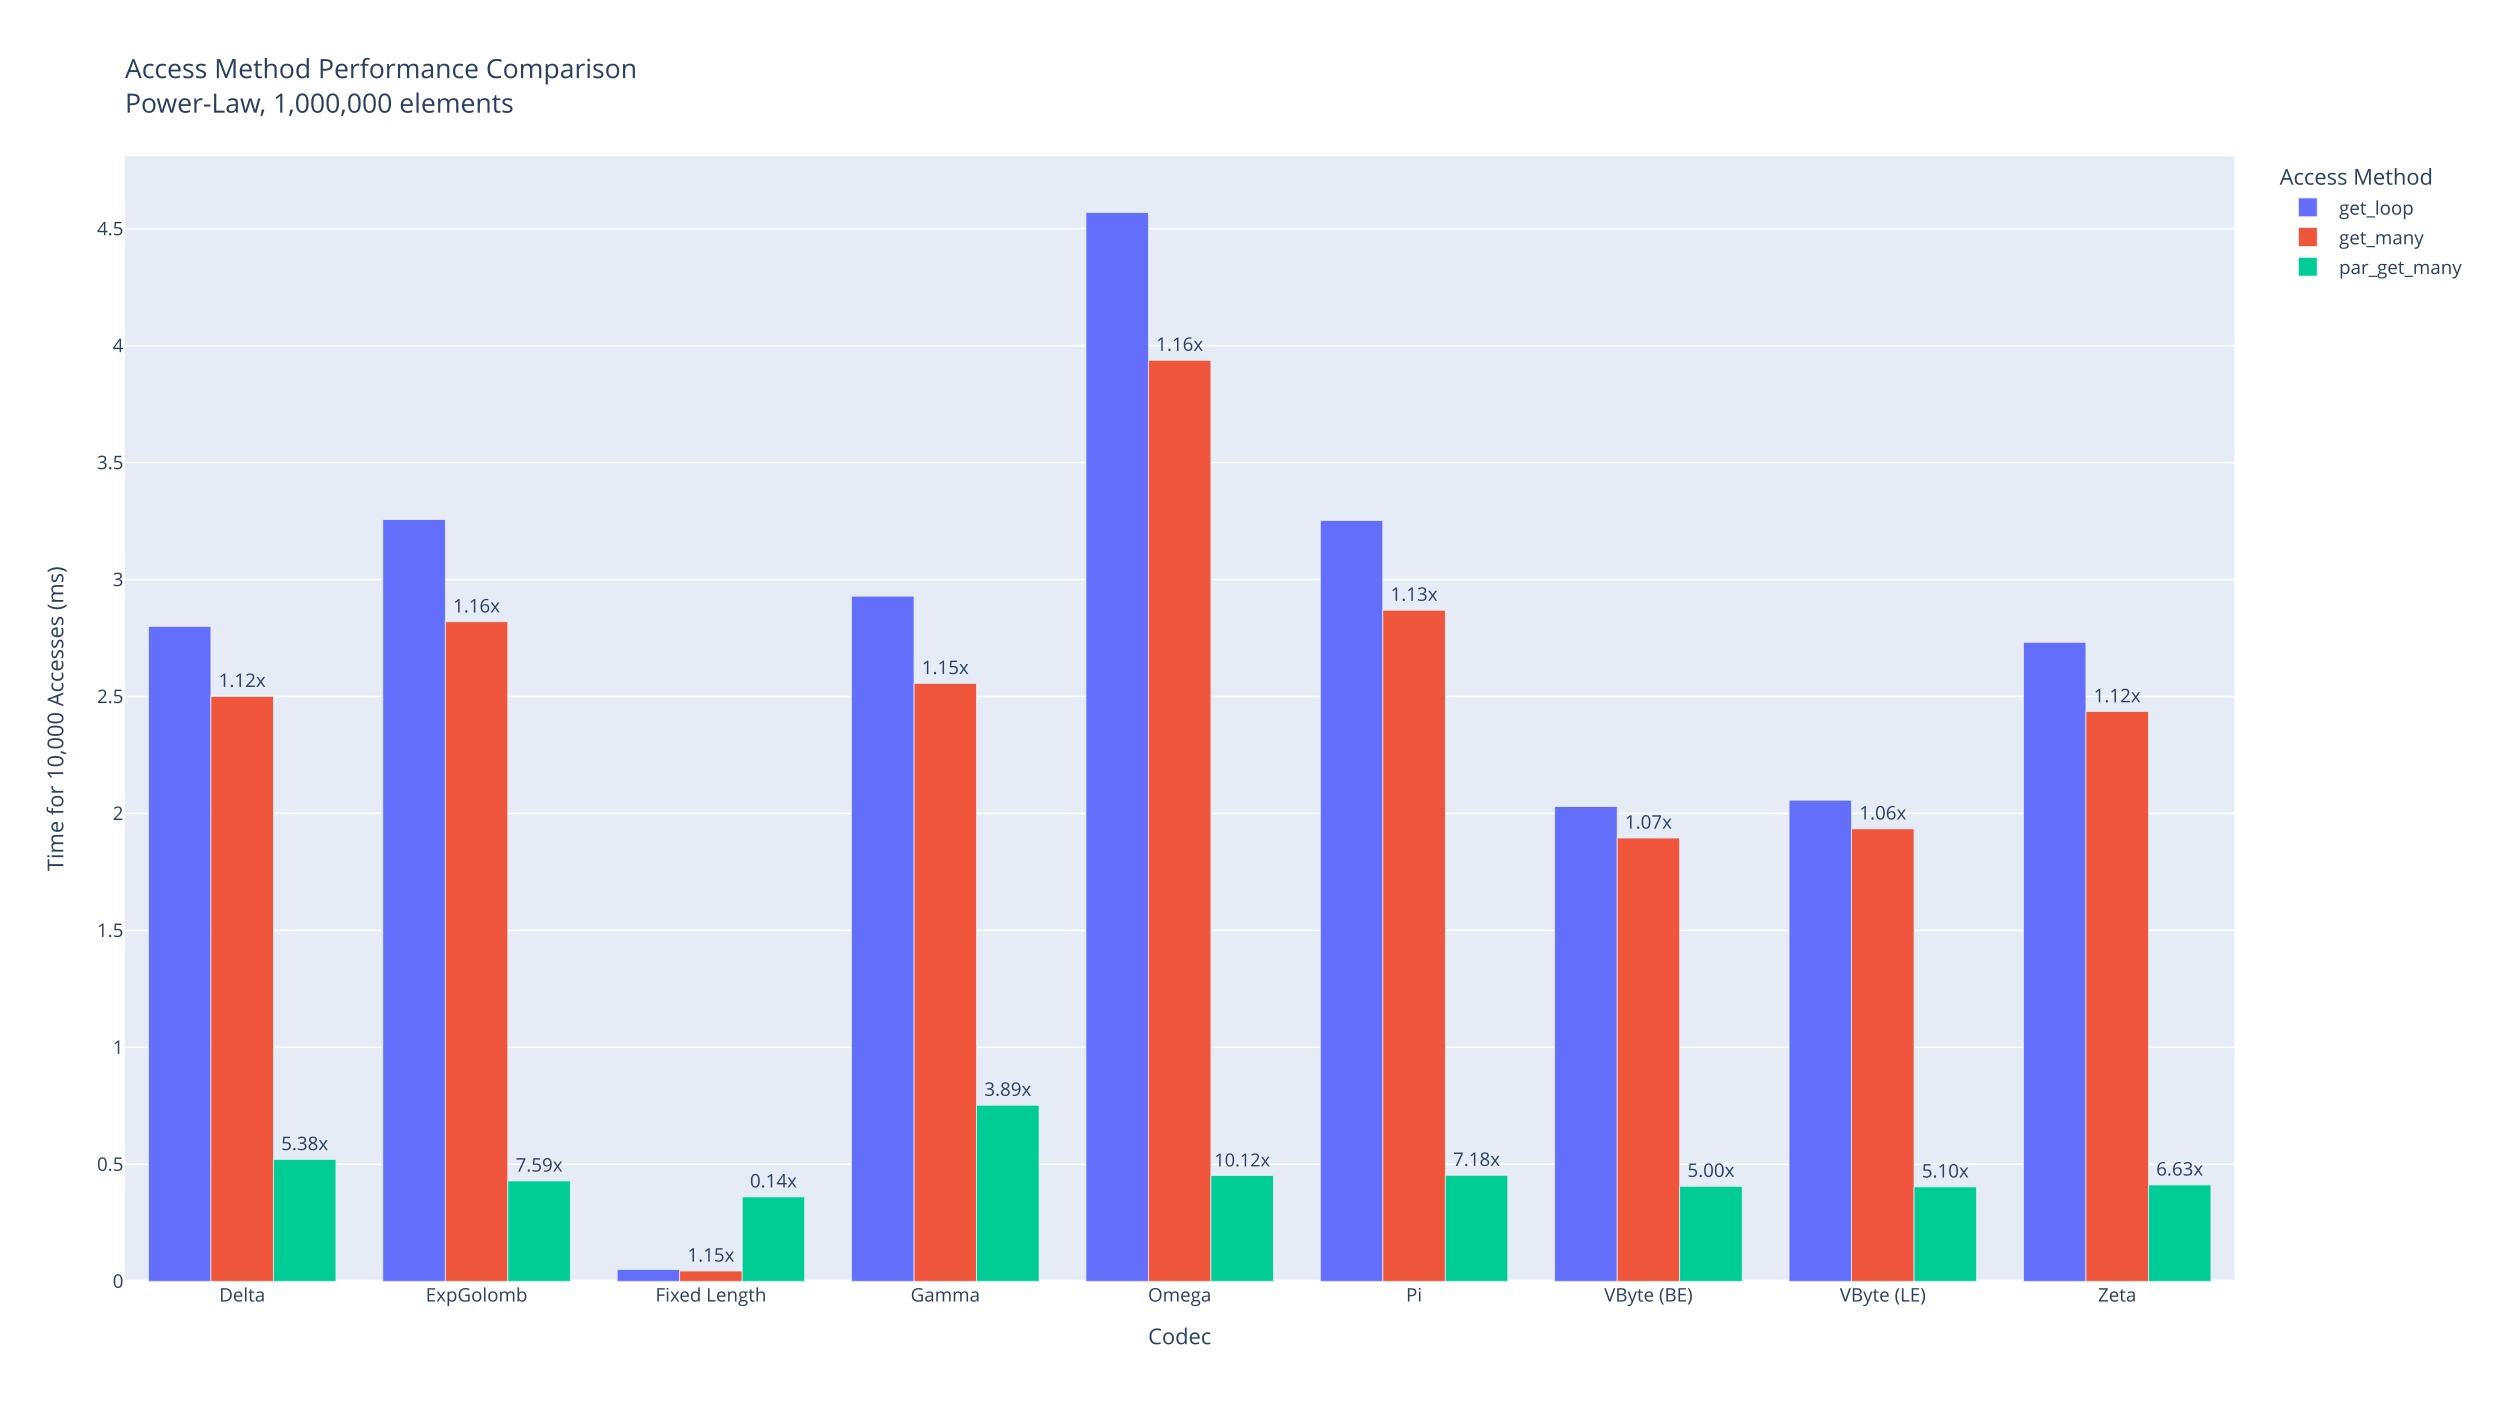
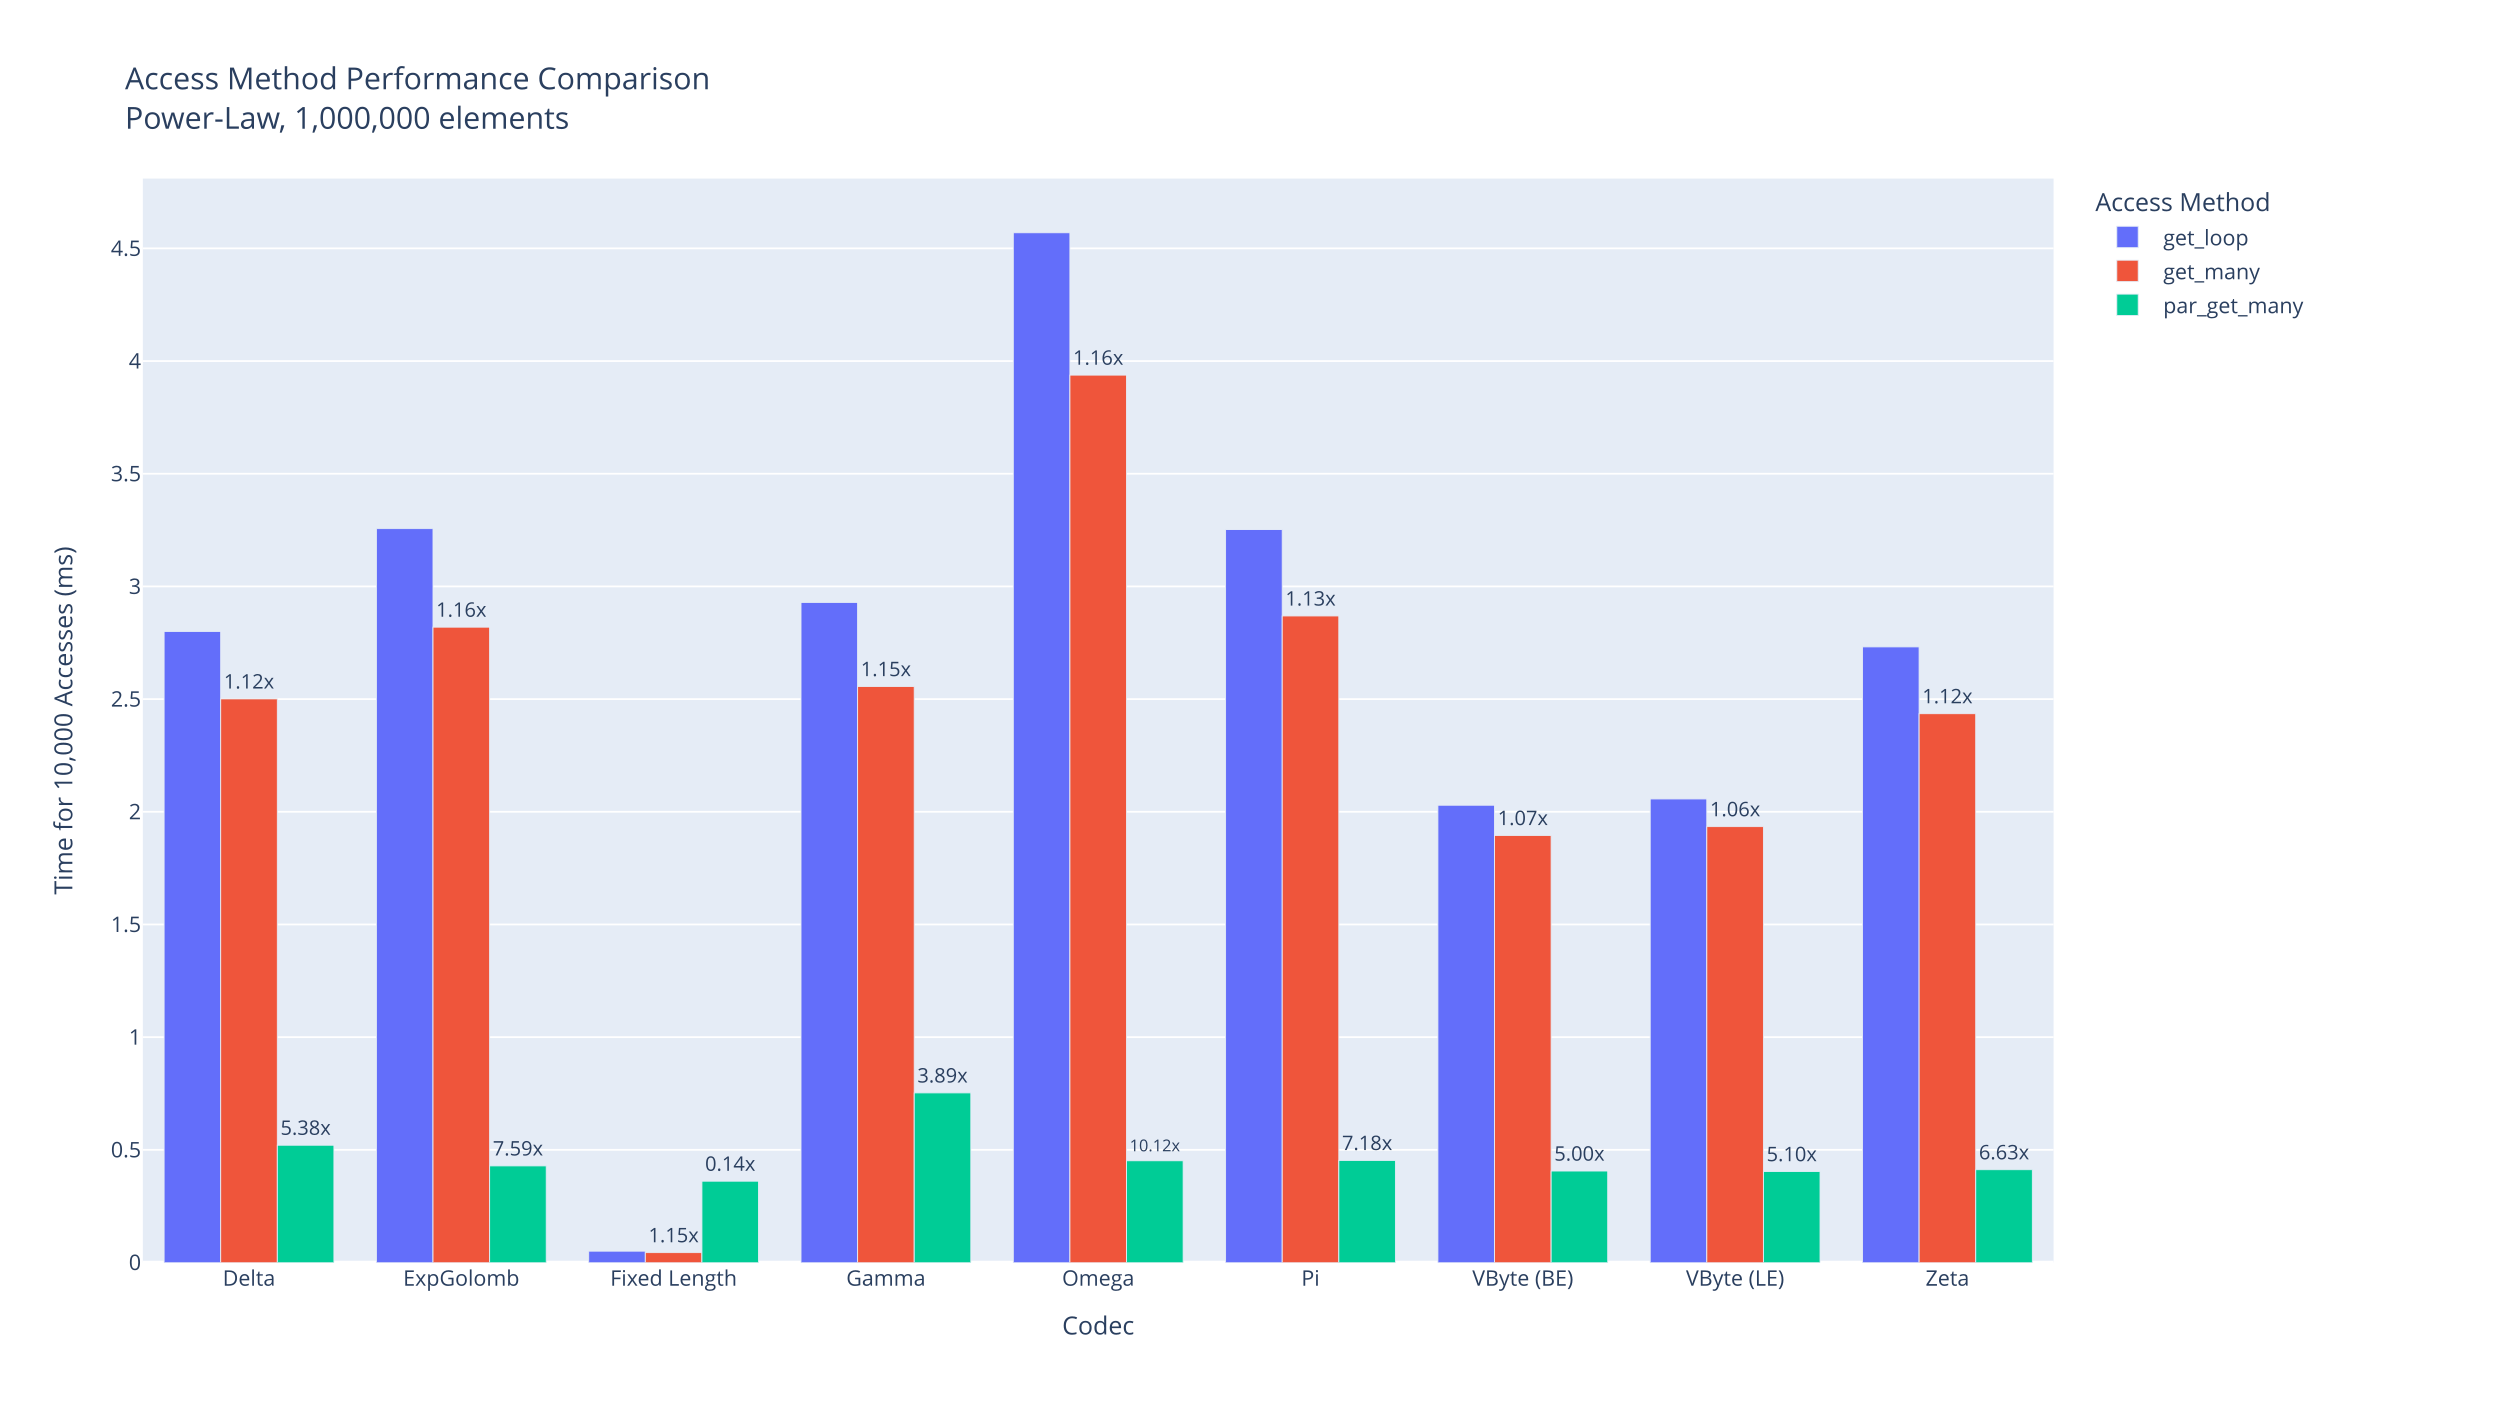
- <svg xmlns="http://www.w3.org/2000/svg" class="main-svg" width="1600" height="900" style="" viewBox="0 0 1600 900">
-   <rect x="0" y="0" width="1600" height="900" style="fill: rgb(255, 255, 255); fill-opacity: 1;" />
-   <defs id="defs-8e5868">
+ <svg xmlns="http://www.w3.org/2000/svg" class="main-svg" width="1400" height="787" style="" viewBox="0 0 1400 787">
+   <rect x="0" y="0" width="1400" height="787" style="fill: rgb(255, 255, 255); fill-opacity: 1;" />
+   <defs id="defs-be8b8e">
    <g class="clips">
-       <clipPath id="clip8e5868xyplot" class="plotclip">
-         <rect width="1350" height="720" />
+       <clipPath id="clipbe8b8exyplot" class="plotclip">
+         <rect width="1070" height="607" />
      </clipPath>
-       <clipPath class="axesclip" id="clip8e5868x">
-         <rect x="80" y="0" width="1350" height="900" />
+       <clipPath class="axesclip" id="clipbe8b8ex">
+         <rect x="80" y="0" width="1070" height="787" />
      </clipPath>
-       <clipPath class="axesclip" id="clip8e5868y">
-         <rect x="0" y="100" width="1600" height="720" />
+       <clipPath class="axesclip" id="clipbe8b8ey">
+         <rect x="0" y="100" width="1400" height="607" />
      </clipPath>
-       <clipPath class="axesclip" id="clip8e5868xy">
-         <rect x="80" y="100" width="1350" height="720" />
+       <clipPath class="axesclip" id="clipbe8b8exy">
+         <rect x="80" y="100" width="1070" height="607" />
      </clipPath>
    </g>
    <g class="gradients" />
    <g class="patterns" />
  </defs>
  <g class="bglayer">
-     <rect class="bg" x="80" y="100" width="1350" height="720" style="fill: rgb(229, 236, 246); fill-opacity: 1; stroke-width: 0;" />
+     <rect class="bg" x="80" y="100" width="1070" height="607" style="fill: rgb(229, 236, 246); fill-opacity: 1; stroke-width: 0;" />
  </g>
  <g class="layer-below">
    <g class="imagelayer" />
    <g class="shapelayer" />
  </g>
  <g class="cartesianlayer">
    <g class="subplot xy">
      <g class="layer-subplot">
        <g class="shapelayer" />
        <g class="imagelayer" />
      </g>
      <g class="minor-gridlayer">
        <g class="x" />
        <g class="y" />
      </g>
      <g class="gridlayer">
        <g class="x" />
        <g class="y">
-           <path class="ygrid crisp" transform="translate(0,745.15)" d="M80,0h1350" style="stroke: rgb(255, 255, 255); stroke-opacity: 1; stroke-width: 1px;" />
-           <path class="ygrid crisp" transform="translate(0,670.3)" d="M80,0h1350" style="stroke: rgb(255, 255, 255); stroke-opacity: 1; stroke-width: 1px;" />
-           <path class="ygrid crisp" transform="translate(0,595.45)" d="M80,0h1350" style="stroke: rgb(255, 255, 255); stroke-opacity: 1; stroke-width: 1px;" />
-           <path class="ygrid crisp" transform="translate(0,520.61)" d="M80,0h1350" style="stroke: rgb(255, 255, 255); stroke-opacity: 1; stroke-width: 1px;" />
-           <path class="ygrid crisp" transform="translate(0,445.76)" d="M80,0h1350" style="stroke: rgb(255, 255, 255); stroke-opacity: 1; stroke-width: 1px;" />
-           <path class="ygrid crisp" transform="translate(0,370.91)" d="M80,0h1350" style="stroke: rgb(255, 255, 255); stroke-opacity: 1; stroke-width: 1px;" />
-           <path class="ygrid crisp" transform="translate(0,296.06)" d="M80,0h1350" style="stroke: rgb(255, 255, 255); stroke-opacity: 1; stroke-width: 1px;" />
-           <path class="ygrid crisp" transform="translate(0,221.21)" d="M80,0h1350" style="stroke: rgb(255, 255, 255); stroke-opacity: 1; stroke-width: 1px;" />
-           <path class="ygrid crisp" transform="translate(0,146.36)" d="M80,0h1350" style="stroke: rgb(255, 255, 255); stroke-opacity: 1; stroke-width: 1px;" />
+           <path class="ygrid crisp" transform="translate(0,643.9)" d="M80,0h1070" style="stroke: rgb(255, 255, 255); stroke-opacity: 1; stroke-width: 1px;" />
+           <path class="ygrid crisp" transform="translate(0,580.8)" d="M80,0h1070" style="stroke: rgb(255, 255, 255); stroke-opacity: 1; stroke-width: 1px;" />
+           <path class="ygrid crisp" transform="translate(0,517.7)" d="M80,0h1070" style="stroke: rgb(255, 255, 255); stroke-opacity: 1; stroke-width: 1px;" />
+           <path class="ygrid crisp" transform="translate(0,454.59)" d="M80,0h1070" style="stroke: rgb(255, 255, 255); stroke-opacity: 1; stroke-width: 1px;" />
+           <path class="ygrid crisp" transform="translate(0,391.49)" d="M80,0h1070" style="stroke: rgb(255, 255, 255); stroke-opacity: 1; stroke-width: 1px;" />
+           <path class="ygrid crisp" transform="translate(0,328.39)" d="M80,0h1070" style="stroke: rgb(255, 255, 255); stroke-opacity: 1; stroke-width: 1px;" />
+           <path class="ygrid crisp" transform="translate(0,265.29)" d="M80,0h1070" style="stroke: rgb(255, 255, 255); stroke-opacity: 1; stroke-width: 1px;" />
+           <path class="ygrid crisp" transform="translate(0,202.19)" d="M80,0h1070" style="stroke: rgb(255, 255, 255); stroke-opacity: 1; stroke-width: 1px;" />
+           <path class="ygrid crisp" transform="translate(0,139.09)" d="M80,0h1070" style="stroke: rgb(255, 255, 255); stroke-opacity: 1; stroke-width: 1px;" />
        </g>
      </g>
      <g class="zerolinelayer">
-         <path class="yzl zl crisp" transform="translate(0,820)" d="M80,0h1350" style="stroke: rgb(255, 255, 255); stroke-opacity: 1; stroke-width: 2px;" />
+         <path class="yzl zl crisp" transform="translate(0,707)" d="M80,0h1070" style="stroke: rgb(255, 255, 255); stroke-opacity: 1; stroke-width: 2px;" />
      </g>
      <g class="layer-between">
        <g class="shapelayer" />
        <g class="imagelayer" />
      </g>
      <path class="xlines-below" />
      <path class="ylines-below" />
      <g class="overlines-below" />
      <g class="xaxislayer-below" />
      <g class="yaxislayer-below" />
      <g class="overaxes-below" />
      <g class="overplot">
-         <g class="xy" transform="translate(80,100)" clip-path="url(#clip8e5868xyplot)">
+         <g class="xy" transform="translate(80,100)" clip-path="url(#clipbe8b8exyplot)">
          <g class="barlayer mlayer">
            <g class="trace bars" style="opacity: 1;">
              <g class="points">
                <g class="point">
-                   <path d="M15,720V300.85H55V720Z" style="vector-effect: none; opacity: 1; stroke-width: 0.5px; fill: rgb(99, 110, 250); fill-opacity: 1; stroke: rgb(229, 236, 246); stroke-opacity: 1;" />
-                 </g>
-                 <g class="point">
-                   <path d="M165,720V232.53H205V720Z" style="vector-effect: none; opacity: 1; stroke-width: 0.5px; fill: rgb(99, 110, 250); fill-opacity: 1; stroke: rgb(229, 236, 246); stroke-opacity: 1;" />
-                 </g>
-                 <g class="point">
-                   <path d="M315,720V712.46H355V720Z" style="vector-effect: none; opacity: 1; stroke-width: 0.5px; fill: rgb(99, 110, 250); fill-opacity: 1; stroke: rgb(229, 236, 246); stroke-opacity: 1;" />
-                 </g>
-                 <g class="point">
-                   <path d="M465,720V281.53H505V720Z" style="vector-effect: none; opacity: 1; stroke-width: 0.5px; fill: rgb(99, 110, 250); fill-opacity: 1; stroke: rgb(229, 236, 246); stroke-opacity: 1;" />
-                 </g>
-                 <g class="point">
-                   <path d="M615,720V36H655V720Z" style="vector-effect: none; opacity: 1; stroke-width: 0.5px; fill: rgb(99, 110, 250); fill-opacity: 1; stroke: rgb(229, 236, 246); stroke-opacity: 1;" />
-                 </g>
-                 <g class="point">
-                   <path d="M765,720V233.12H805V720Z" style="vector-effect: none; opacity: 1; stroke-width: 0.5px; fill: rgb(99, 110, 250); fill-opacity: 1; stroke: rgb(229, 236, 246); stroke-opacity: 1;" />
-                 </g>
-                 <g class="point">
-                   <path d="M915,720V416.24H955V720Z" style="vector-effect: none; opacity: 1; stroke-width: 0.5px; fill: rgb(99, 110, 250); fill-opacity: 1; stroke: rgb(229, 236, 246); stroke-opacity: 1;" />
-                 </g>
-                 <g class="point">
-                   <path d="M1065,720V412.09H1105V720Z" style="vector-effect: none; opacity: 1; stroke-width: 0.5px; fill: rgb(99, 110, 250); fill-opacity: 1; stroke: rgb(229, 236, 246); stroke-opacity: 1;" />
-                 </g>
-                 <g class="point">
-                   <path d="M1215,720V311.06H1255V720Z" style="vector-effect: none; opacity: 1; stroke-width: 0.5px; fill: rgb(99, 110, 250); fill-opacity: 1; stroke: rgb(229, 236, 246); stroke-opacity: 1;" />
+                   <path d="M11.89,607V253.63H43.59V607Z" style="vector-effect: none; opacity: 1; stroke-width: 0.5px; fill: rgb(99, 110, 250); fill-opacity: 1; stroke: rgb(229, 236, 246); stroke-opacity: 1;" />
+                 </g>
+                 <g class="point">
+                   <path d="M130.78,607V196.03H162.48V607Z" style="vector-effect: none; opacity: 1; stroke-width: 0.5px; fill: rgb(99, 110, 250); fill-opacity: 1; stroke: rgb(229, 236, 246); stroke-opacity: 1;" />
+                 </g>
+                 <g class="point">
+                   <path d="M249.67,607V600.64H281.37V607Z" style="vector-effect: none; opacity: 1; stroke-width: 0.5px; fill: rgb(99, 110, 250); fill-opacity: 1; stroke: rgb(229, 236, 246); stroke-opacity: 1;" />
+                 </g>
+                 <g class="point">
+                   <path d="M368.56,607V237.34H400.26V607Z" style="vector-effect: none; opacity: 1; stroke-width: 0.5px; fill: rgb(99, 110, 250); fill-opacity: 1; stroke: rgb(229, 236, 246); stroke-opacity: 1;" />
+                 </g>
+                 <g class="point">
+                   <path d="M487.44,607V30.35H519.15V607Z" style="vector-effect: none; opacity: 1; stroke-width: 0.5px; fill: rgb(99, 110, 250); fill-opacity: 1; stroke: rgb(229, 236, 246); stroke-opacity: 1;" />
+                 </g>
+                 <g class="point">
+                   <path d="M606.33,607V196.54H638.04V607Z" style="vector-effect: none; opacity: 1; stroke-width: 0.5px; fill: rgb(99, 110, 250); fill-opacity: 1; stroke: rgb(229, 236, 246); stroke-opacity: 1;" />
+                 </g>
+                 <g class="point">
+                   <path d="M725.22,607V350.92H756.93V607Z" style="vector-effect: none; opacity: 1; stroke-width: 0.5px; fill: rgb(99, 110, 250); fill-opacity: 1; stroke: rgb(229, 236, 246); stroke-opacity: 1;" />
+                 </g>
+                 <g class="point">
+                   <path d="M844.11,607V347.41H875.81V607Z" style="vector-effect: none; opacity: 1; stroke-width: 0.5px; fill: rgb(99, 110, 250); fill-opacity: 1; stroke: rgb(229, 236, 246); stroke-opacity: 1;" />
+                 </g>
+                 <g class="point">
+                   <path d="M963,607V262.24H994.7V607Z" style="vector-effect: none; opacity: 1; stroke-width: 0.5px; fill: rgb(99, 110, 250); fill-opacity: 1; stroke: rgb(229, 236, 246); stroke-opacity: 1;" />
                </g>
              </g>
            </g>
            <g class="trace bars" style="opacity: 1;">
              <g class="points">
                <g class="point">
-                   <path d="M55,720V345.64H95V720Z" style="vector-effect: none; opacity: 1; stroke-width: 0.5px; fill: rgb(239, 85, 59); fill-opacity: 1; stroke: rgb(229, 236, 246); stroke-opacity: 1;" />
-                   <text class="bartext bartext-outside" text-anchor="middle" data-notex="1" x="0" y="0" style="font-family: 'Open Sans', verdana, arial, sans-serif; font-size: 12px; fill: rgb(42, 63, 95); fill-opacity: 1; white-space: pre;" transform="translate(75,339.64)">1.12x</text>
-                 </g>
-                 <g class="point">
-                   <path d="M205,720V297.97H245V720Z" style="vector-effect: none; opacity: 1; stroke-width: 0.5px; fill: rgb(239, 85, 59); fill-opacity: 1; stroke: rgb(229, 236, 246); stroke-opacity: 1;" />
-                   <text class="bartext bartext-outside" text-anchor="middle" data-notex="1" x="0" y="0" style="font-family: 'Open Sans', verdana, arial, sans-serif; font-size: 12px; fill: rgb(42, 63, 95); fill-opacity: 1; white-space: pre;" transform="translate(225,291.97)">1.16x</text>
-                 </g>
-                 <g class="point">
-                   <path d="M355,720V713.43H395V720Z" style="vector-effect: none; opacity: 1; stroke-width: 0.5px; fill: rgb(239, 85, 59); fill-opacity: 1; stroke: rgb(229, 236, 246); stroke-opacity: 1;" />
-                   <text class="bartext bartext-outside" text-anchor="middle" data-notex="1" x="0" y="0" style="font-family: 'Open Sans', verdana, arial, sans-serif; font-size: 12px; fill: rgb(42, 63, 95); fill-opacity: 1; white-space: pre;" transform="translate(375,707.43)">1.15x</text>
-                 </g>
-                 <g class="point">
-                   <path d="M505,720V337.4H545V720Z" style="vector-effect: none; opacity: 1; stroke-width: 0.5px; fill: rgb(239, 85, 59); fill-opacity: 1; stroke: rgb(229, 236, 246); stroke-opacity: 1;" />
-                   <text class="bartext bartext-outside" text-anchor="middle" data-notex="1" x="0" y="0" style="font-family: 'Open Sans', verdana, arial, sans-serif; font-size: 12px; fill: rgb(42, 63, 95); fill-opacity: 1; white-space: pre;" transform="translate(525,331.4)">1.15x</text>
-                 </g>
-                 <g class="point">
-                   <path d="M655,720V130.55H695V720Z" style="vector-effect: none; opacity: 1; stroke-width: 0.5px; fill: rgb(239, 85, 59); fill-opacity: 1; stroke: rgb(229, 236, 246); stroke-opacity: 1;" />
-                   <text class="bartext bartext-outside" text-anchor="middle" data-notex="1" x="0" y="0" style="font-family: 'Open Sans', verdana, arial, sans-serif; font-size: 12px; fill: rgb(42, 63, 95); fill-opacity: 1; white-space: pre;" transform="translate(675,124.55)">1.16x</text>
-                 </g>
-                 <g class="point">
-                   <path d="M805,720V290.53H845V720Z" style="vector-effect: none; opacity: 1; stroke-width: 0.5px; fill: rgb(239, 85, 59); fill-opacity: 1; stroke: rgb(229, 236, 246); stroke-opacity: 1;" />
-                   <text class="bartext bartext-outside" text-anchor="middle" data-notex="1" x="0" y="0" style="font-family: 'Open Sans', verdana, arial, sans-serif; font-size: 12px; fill: rgb(42, 63, 95); fill-opacity: 1; white-space: pre;" transform="translate(825,284.53)">1.13x</text>
-                 </g>
-                 <g class="point">
-                   <path d="M955,720V436.33H995V720Z" style="vector-effect: none; opacity: 1; stroke-width: 0.5px; fill: rgb(239, 85, 59); fill-opacity: 1; stroke: rgb(229, 236, 246); stroke-opacity: 1;" />
-                   <text class="bartext bartext-outside" text-anchor="middle" data-notex="1" x="0" y="0" style="font-family: 'Open Sans', verdana, arial, sans-serif; font-size: 12px; fill: rgb(42, 63, 95); fill-opacity: 1; white-space: pre;" transform="translate(975,430.33)">1.07x</text>
-                 </g>
-                 <g class="point">
-                   <path d="M1105,720V430.47H1145V720Z" style="vector-effect: none; opacity: 1; stroke-width: 0.5px; fill: rgb(239, 85, 59); fill-opacity: 1; stroke: rgb(229, 236, 246); stroke-opacity: 1;" />
-                   <text class="bartext bartext-outside" text-anchor="middle" data-notex="1" x="0" y="0" style="font-family: 'Open Sans', verdana, arial, sans-serif; font-size: 12px; fill: rgb(42, 63, 95); fill-opacity: 1; white-space: pre;" transform="translate(1125,424.47)">1.06x</text>
-                 </g>
-                 <g class="point">
-                   <path d="M1255,720V355.44H1295V720Z" style="vector-effect: none; opacity: 1; stroke-width: 0.5px; fill: rgb(239, 85, 59); fill-opacity: 1; stroke: rgb(229, 236, 246); stroke-opacity: 1;" />
-                   <text class="bartext bartext-outside" text-anchor="middle" data-notex="1" x="0" y="0" style="font-family: 'Open Sans', verdana, arial, sans-serif; font-size: 12px; fill: rgb(42, 63, 95); fill-opacity: 1; white-space: pre;" transform="translate(1275,349.44)">1.12x</text>
+                   <path d="M43.59,607V291.39H75.3V607Z" style="vector-effect: none; opacity: 1; stroke-width: 0.5px; fill: rgb(239, 85, 59); fill-opacity: 1; stroke: rgb(229, 236, 246); stroke-opacity: 1;" />
+                   <text class="bartext bartext-outside" text-anchor="middle" data-notex="1" x="0" y="0" style="font-family: 'Open Sans', verdana, arial, sans-serif; font-size: 12px; fill: rgb(42, 63, 95); fill-opacity: 1; white-space: pre;" transform="translate(59.445,285.5791)scale(0.9369529)">1.12x</text>
+                 </g>
+                 <g class="point">
+                   <path d="M162.48,607V251.2H194.19V607Z" style="vector-effect: none; opacity: 1; stroke-width: 0.5px; fill: rgb(239, 85, 59); fill-opacity: 1; stroke: rgb(229, 236, 246); stroke-opacity: 1;" />
+                   <text class="bartext bartext-outside" text-anchor="middle" data-notex="1" x="0" y="0" style="font-family: 'Open Sans', verdana, arial, sans-serif; font-size: 12px; fill: rgb(42, 63, 95); fill-opacity: 1; white-space: pre;" transform="translate(178.335,245.3891)scale(0.9369529)">1.16x</text>
+                 </g>
+                 <g class="point">
+                   <path d="M281.37,607V601.47H313.07V607Z" style="vector-effect: none; opacity: 1; stroke-width: 0.5px; fill: rgb(239, 85, 59); fill-opacity: 1; stroke: rgb(229, 236, 246); stroke-opacity: 1;" />
+                   <text class="bartext bartext-outside" text-anchor="middle" data-notex="1" x="0" y="0" style="font-family: 'Open Sans', verdana, arial, sans-serif; font-size: 12px; fill: rgb(42, 63, 95); fill-opacity: 1; white-space: pre;" transform="translate(297.22,595.66)scale(0.9366574)">1.15x</text>
+                 </g>
+                 <g class="point">
+                   <path d="M400.26,607V284.45H431.96V607Z" style="vector-effect: none; opacity: 1; stroke-width: 0.5px; fill: rgb(239, 85, 59); fill-opacity: 1; stroke: rgb(229, 236, 246); stroke-opacity: 1;" />
+                   <text class="bartext bartext-outside" text-anchor="middle" data-notex="1" x="0" y="0" style="font-family: 'Open Sans', verdana, arial, sans-serif; font-size: 12px; fill: rgb(42, 63, 95); fill-opacity: 1; white-space: pre;" transform="translate(416.11,278.64)scale(0.9366574)">1.15x</text>
+                 </g>
+                 <g class="point">
+                   <path d="M519.15,607V110.06H550.85V607Z" style="vector-effect: none; opacity: 1; stroke-width: 0.5px; fill: rgb(239, 85, 59); fill-opacity: 1; stroke: rgb(229, 236, 246); stroke-opacity: 1;" />
+                   <text class="bartext bartext-outside" text-anchor="middle" data-notex="1" x="0" y="0" style="font-family: 'Open Sans', verdana, arial, sans-serif; font-size: 12px; fill: rgb(42, 63, 95); fill-opacity: 1; white-space: pre;" transform="translate(535,104.25)scale(0.9366574)">1.16x</text>
+                 </g>
+                 <g class="point">
+                   <path d="M638.04,607V244.93H669.74V607Z" style="vector-effect: none; opacity: 1; stroke-width: 0.5px; fill: rgb(239, 85, 59); fill-opacity: 1; stroke: rgb(229, 236, 246); stroke-opacity: 1;" />
+                   <text class="bartext bartext-outside" text-anchor="middle" data-notex="1" x="0" y="0" style="font-family: 'Open Sans', verdana, arial, sans-serif; font-size: 12px; fill: rgb(42, 63, 95); fill-opacity: 1; white-space: pre;" transform="translate(653.89,239.12)scale(0.9366574)">1.13x</text>
+                 </g>
+                 <g class="point">
+                   <path d="M756.93,607V367.85H788.63V607Z" style="vector-effect: none; opacity: 1; stroke-width: 0.5px; fill: rgb(239, 85, 59); fill-opacity: 1; stroke: rgb(229, 236, 246); stroke-opacity: 1;" />
+                   <text class="bartext bartext-outside" text-anchor="middle" data-notex="1" x="0" y="0" style="font-family: 'Open Sans', verdana, arial, sans-serif; font-size: 12px; fill: rgb(42, 63, 95); fill-opacity: 1; white-space: pre;" transform="translate(772.78,362.04)scale(0.9366574)">1.07x</text>
+                 </g>
+                 <g class="point">
+                   <path d="M875.81,607V362.91H907.52V607Z" style="vector-effect: none; opacity: 1; stroke-width: 0.5px; fill: rgb(239, 85, 59); fill-opacity: 1; stroke: rgb(229, 236, 246); stroke-opacity: 1;" />
+                   <text class="bartext bartext-outside" text-anchor="middle" data-notex="1" x="0" y="0" style="font-family: 'Open Sans', verdana, arial, sans-serif; font-size: 12px; fill: rgb(42, 63, 95); fill-opacity: 1; white-space: pre;" transform="translate(891.665,357.0991)scale(0.9369529)">1.06x</text>
+                 </g>
+                 <g class="point">
+                   <path d="M994.7,607V299.65H1026.41V607Z" style="vector-effect: none; opacity: 1; stroke-width: 0.5px; fill: rgb(239, 85, 59); fill-opacity: 1; stroke: rgb(229, 236, 246); stroke-opacity: 1;" />
+                   <text class="bartext bartext-outside" text-anchor="middle" data-notex="1" x="0" y="0" style="font-family: 'Open Sans', verdana, arial, sans-serif; font-size: 12px; fill: rgb(42, 63, 95); fill-opacity: 1; white-space: pre;" transform="translate(1010.555,293.8391)scale(0.9369529)">1.12x</text>
                </g>
              </g>
            </g>
            <g class="trace bars" style="opacity: 1;">
              <g class="points">
                <g class="point">
-                   <path d="M95,720V642.08H135V720Z" style="vector-effect: none; opacity: 1; stroke-width: 0.5px; fill: rgb(0, 204, 150); fill-opacity: 1; stroke: rgb(229, 236, 246); stroke-opacity: 1;" />
-                   <text class="bartext bartext-outside" text-anchor="middle" data-notex="1" x="0" y="0" style="font-family: 'Open Sans', verdana, arial, sans-serif; font-size: 12px; fill: rgb(42, 63, 95); fill-opacity: 1; white-space: pre;" transform="translate(115,636.08)">5.38x</text>
-                 </g>
-                 <g class="point">
-                   <path d="M245,720V655.81H285V720Z" style="vector-effect: none; opacity: 1; stroke-width: 0.5px; fill: rgb(0, 204, 150); fill-opacity: 1; stroke: rgb(229, 236, 246); stroke-opacity: 1;" />
-                   <text class="bartext bartext-outside" text-anchor="middle" data-notex="1" x="0" y="0" style="font-family: 'Open Sans', verdana, arial, sans-serif; font-size: 12px; fill: rgb(42, 63, 95); fill-opacity: 1; white-space: pre;" transform="translate(265,649.81)">7.59x</text>
-                 </g>
-                 <g class="point">
-                   <path d="M395,720V665.98H435V720Z" style="vector-effect: none; opacity: 1; stroke-width: 0.5px; fill: rgb(0, 204, 150); fill-opacity: 1; stroke: rgb(229, 236, 246); stroke-opacity: 1;" />
-                   <text class="bartext bartext-outside" text-anchor="middle" data-notex="1" x="0" y="0" style="font-family: 'Open Sans', verdana, arial, sans-serif; font-size: 12px; fill: rgb(42, 63, 95); fill-opacity: 1; white-space: pre;" transform="translate(415,659.98)">0.14x</text>
-                 </g>
-                 <g class="point">
-                   <path d="M545,720V607.34H585V720Z" style="vector-effect: none; opacity: 1; stroke-width: 0.5px; fill: rgb(0, 204, 150); fill-opacity: 1; stroke: rgb(229, 236, 246); stroke-opacity: 1;" />
-                   <text class="bartext bartext-outside" text-anchor="middle" data-notex="1" x="0" y="0" style="font-family: 'Open Sans', verdana, arial, sans-serif; font-size: 12px; fill: rgb(42, 63, 95); fill-opacity: 1; white-space: pre;" transform="translate(565,601.34)">3.89x</text>
-                 </g>
-                 <g class="point">
-                   <path d="M695,720V652.4H735V720Z" style="vector-effect: none; opacity: 1; stroke-width: 0.5px; fill: rgb(0, 204, 150); fill-opacity: 1; stroke: rgb(229, 236, 246); stroke-opacity: 1;" />
-                   <text class="bartext bartext-outside" text-anchor="middle" data-notex="1" x="0" y="0" style="font-family: 'Open Sans', verdana, arial, sans-serif; font-size: 12px; fill: rgb(42, 63, 95); fill-opacity: 1; white-space: pre;" transform="translate(715,646.5063)scale(0.9645818)">10.12x</text>
-                 </g>
-                 <g class="point">
-                   <path d="M845,720V652.19H885V720Z" style="vector-effect: none; opacity: 1; stroke-width: 0.5px; fill: rgb(0, 204, 150); fill-opacity: 1; stroke: rgb(229, 236, 246); stroke-opacity: 1;" />
-                   <text class="bartext bartext-outside" text-anchor="middle" data-notex="1" x="0" y="0" style="font-family: 'Open Sans', verdana, arial, sans-serif; font-size: 12px; fill: rgb(42, 63, 95); fill-opacity: 1; white-space: pre;" transform="translate(865,646.19)">7.18x</text>
-                 </g>
-                 <g class="point">
-                   <path d="M995,720V659.23H1035V720Z" style="vector-effect: none; opacity: 1; stroke-width: 0.5px; fill: rgb(0, 204, 150); fill-opacity: 1; stroke: rgb(229, 236, 246); stroke-opacity: 1;" />
-                   <text class="bartext bartext-outside" text-anchor="middle" data-notex="1" x="0" y="0" style="font-family: 'Open Sans', verdana, arial, sans-serif; font-size: 12px; fill: rgb(42, 63, 95); fill-opacity: 1; white-space: pre;" transform="translate(1015,653.23)">5.00x</text>
-                 </g>
-                 <g class="point">
-                   <path d="M1145,720V659.6H1185V720Z" style="vector-effect: none; opacity: 1; stroke-width: 0.5px; fill: rgb(0, 204, 150); fill-opacity: 1; stroke: rgb(229, 236, 246); stroke-opacity: 1;" />
-                   <text class="bartext bartext-outside" text-anchor="middle" data-notex="1" x="0" y="0" style="font-family: 'Open Sans', verdana, arial, sans-serif; font-size: 12px; fill: rgb(42, 63, 95); fill-opacity: 1; white-space: pre;" transform="translate(1165,653.6)">5.10x</text>
-                 </g>
-                 <g class="point">
-                   <path d="M1295,720V658.35H1335V720Z" style="vector-effect: none; opacity: 1; stroke-width: 0.5px; fill: rgb(0, 204, 150); fill-opacity: 1; stroke: rgb(229, 236, 246); stroke-opacity: 1;" />
-                   <text class="bartext bartext-outside" text-anchor="middle" data-notex="1" x="0" y="0" style="font-family: 'Open Sans', verdana, arial, sans-serif; font-size: 12px; fill: rgb(42, 63, 95); fill-opacity: 1; white-space: pre;" transform="translate(1315,652.35)">6.63x</text>
+                   <path d="M75.3,607V541.31H107V607Z" style="vector-effect: none; opacity: 1; stroke-width: 0.5px; fill: rgb(0, 204, 150); fill-opacity: 1; stroke: rgb(229, 236, 246); stroke-opacity: 1;" />
+                   <text class="bartext bartext-outside" text-anchor="middle" data-notex="1" x="0" y="0" style="font-family: 'Open Sans', verdana, arial, sans-serif; font-size: 12px; fill: rgb(42, 63, 95); fill-opacity: 1; white-space: pre;" transform="translate(91.15,535.5)scale(0.9366574)">5.38x</text>
+                 </g>
+                 <g class="point">
+                   <path d="M194.19,607V552.88H225.89V607Z" style="vector-effect: none; opacity: 1; stroke-width: 0.5px; fill: rgb(0, 204, 150); fill-opacity: 1; stroke: rgb(229, 236, 246); stroke-opacity: 1;" />
+                   <text class="bartext bartext-outside" text-anchor="middle" data-notex="1" x="0" y="0" style="font-family: 'Open Sans', verdana, arial, sans-serif; font-size: 12px; fill: rgb(42, 63, 95); fill-opacity: 1; white-space: pre;" transform="translate(210.04,547.07)scale(0.9366574)">7.59x</text>
+                 </g>
+                 <g class="point">
+                   <path d="M313.07,607V561.46H344.78V607Z" style="vector-effect: none; opacity: 1; stroke-width: 0.5px; fill: rgb(0, 204, 150); fill-opacity: 1; stroke: rgb(229, 236, 246); stroke-opacity: 1;" />
+                   <text class="bartext bartext-outside" text-anchor="middle" data-notex="1" x="0" y="0" style="font-family: 'Open Sans', verdana, arial, sans-serif; font-size: 12px; fill: rgb(42, 63, 95); fill-opacity: 1; white-space: pre;" transform="translate(328.925,555.6491)scale(0.9369529)">0.14x</text>
+                 </g>
+                 <g class="point">
+                   <path d="M431.96,607V512.02H463.67V607Z" style="vector-effect: none; opacity: 1; stroke-width: 0.5px; fill: rgb(0, 204, 150); fill-opacity: 1; stroke: rgb(229, 236, 246); stroke-opacity: 1;" />
+                   <text class="bartext bartext-outside" text-anchor="middle" data-notex="1" x="0" y="0" style="font-family: 'Open Sans', verdana, arial, sans-serif; font-size: 12px; fill: rgb(42, 63, 95); fill-opacity: 1; white-space: pre;" transform="translate(447.815,506.2091)scale(0.9369529)">3.89x</text>
+                 </g>
+                 <g class="point">
+                   <path d="M550.85,607V550.01H582.56V607Z" style="vector-effect: none; opacity: 1; stroke-width: 0.5px; fill: rgb(0, 204, 150); fill-opacity: 1; stroke: rgb(229, 236, 246); stroke-opacity: 1;" />
+                   <text class="bartext bartext-outside" text-anchor="middle" data-notex="1" x="0" y="0" style="font-family: 'Open Sans', verdana, arial, sans-serif; font-size: 12px; fill: rgb(42, 63, 95); fill-opacity: 1; white-space: pre;" transform="translate(566.705,544.716)scale(0.7646722)">10.12x</text>
+                 </g>
+                 <g class="point">
+                   <path d="M669.74,607V549.83H701.44V607Z" style="vector-effect: none; opacity: 1; stroke-width: 0.5px; fill: rgb(0, 204, 150); fill-opacity: 1; stroke: rgb(229, 236, 246); stroke-opacity: 1;" />
+                   <text class="bartext bartext-outside" text-anchor="middle" data-notex="1" x="0" y="0" style="font-family: 'Open Sans', verdana, arial, sans-serif; font-size: 12px; fill: rgb(42, 63, 95); fill-opacity: 1; white-space: pre;" transform="translate(685.59,544.02)scale(0.9366574)">7.18x</text>
+                 </g>
+                 <g class="point">
+                   <path d="M788.63,607V555.77H820.33V607Z" style="vector-effect: none; opacity: 1; stroke-width: 0.5px; fill: rgb(0, 204, 150); fill-opacity: 1; stroke: rgb(229, 236, 246); stroke-opacity: 1;" />
+                   <text class="bartext bartext-outside" text-anchor="middle" data-notex="1" x="0" y="0" style="font-family: 'Open Sans', verdana, arial, sans-serif; font-size: 12px; fill: rgb(42, 63, 95); fill-opacity: 1; white-space: pre;" transform="translate(804.48,549.96)scale(0.9366574)">5.00x</text>
+                 </g>
+                 <g class="point">
+                   <path d="M907.52,607V556.08H939.22V607Z" style="vector-effect: none; opacity: 1; stroke-width: 0.5px; fill: rgb(0, 204, 150); fill-opacity: 1; stroke: rgb(229, 236, 246); stroke-opacity: 1;" />
+                   <text class="bartext bartext-outside" text-anchor="middle" data-notex="1" x="0" y="0" style="font-family: 'Open Sans', verdana, arial, sans-serif; font-size: 12px; fill: rgb(42, 63, 95); fill-opacity: 1; white-space: pre;" transform="translate(923.37,550.27)scale(0.9366574)">5.10x</text>
+                 </g>
+                 <g class="point">
+                   <path d="M1026.41,607V555.03H1058.11V607Z" style="vector-effect: none; opacity: 1; stroke-width: 0.5px; fill: rgb(0, 204, 150); fill-opacity: 1; stroke: rgb(229, 236, 246); stroke-opacity: 1;" />
+                   <text class="bartext bartext-outside" text-anchor="middle" data-notex="1" x="0" y="0" style="font-family: 'Open Sans', verdana, arial, sans-serif; font-size: 12px; fill: rgb(42, 63, 95); fill-opacity: 1; white-space: pre;" transform="translate(1042.26,549.22)scale(0.9366574)">6.63x</text>
                </g>
              </g>
            </g>
          </g>
        </g>
      </g>
      <path class="xlines-above crisp" d="M0,0" style="fill: none;" />
      <path class="ylines-above crisp" d="M0,0" style="fill: none;" />
      <g class="overlines-above" />
      <g class="xaxislayer-above">
        <g class="xtick">
-           <text text-anchor="middle" x="0" y="833" transform="translate(155,0)" style="font-family: 'Open Sans', verdana, arial, sans-serif; font-size: 12px; fill: rgb(42, 63, 95); fill-opacity: 1; white-space: pre; opacity: 1;">Delta</text>
-         </g>
-         <g class="xtick">
-           <text text-anchor="middle" x="0" y="833" transform="translate(305,0)" style="font-family: 'Open Sans', verdana, arial, sans-serif; font-size: 12px; fill: rgb(42, 63, 95); fill-opacity: 1; white-space: pre; opacity: 1;">ExpGolomb</text>
-         </g>
-         <g class="xtick">
-           <text text-anchor="middle" x="0" y="833" transform="translate(455,0)" style="font-family: 'Open Sans', verdana, arial, sans-serif; font-size: 12px; fill: rgb(42, 63, 95); fill-opacity: 1; white-space: pre; opacity: 1;">Fixed Length</text>
-         </g>
-         <g class="xtick">
-           <text text-anchor="middle" x="0" y="833" transform="translate(605,0)" style="font-family: 'Open Sans', verdana, arial, sans-serif; font-size: 12px; fill: rgb(42, 63, 95); fill-opacity: 1; white-space: pre; opacity: 1;">Gamma</text>
-         </g>
-         <g class="xtick">
-           <text text-anchor="middle" x="0" y="833" transform="translate(755,0)" style="font-family: 'Open Sans', verdana, arial, sans-serif; font-size: 12px; fill: rgb(42, 63, 95); fill-opacity: 1; white-space: pre; opacity: 1;">Omega</text>
-         </g>
-         <g class="xtick">
-           <text text-anchor="middle" x="0" y="833" transform="translate(905,0)" style="font-family: 'Open Sans', verdana, arial, sans-serif; font-size: 12px; fill: rgb(42, 63, 95); fill-opacity: 1; white-space: pre; opacity: 1;">Pi</text>
-         </g>
-         <g class="xtick">
-           <text text-anchor="middle" x="0" y="833" transform="translate(1055,0)" style="font-family: 'Open Sans', verdana, arial, sans-serif; font-size: 12px; fill: rgb(42, 63, 95); fill-opacity: 1; white-space: pre; opacity: 1;">VByte (BE)</text>
-         </g>
-         <g class="xtick">
-           <text text-anchor="middle" x="0" y="833" transform="translate(1205,0)" style="font-family: 'Open Sans', verdana, arial, sans-serif; font-size: 12px; fill: rgb(42, 63, 95); fill-opacity: 1; white-space: pre; opacity: 1;">VByte (LE)</text>
-         </g>
-         <g class="xtick">
-           <text text-anchor="middle" x="0" y="833" transform="translate(1355,0)" style="font-family: 'Open Sans', verdana, arial, sans-serif; font-size: 12px; fill: rgb(42, 63, 95); fill-opacity: 1; white-space: pre; opacity: 1;">Zeta</text>
+           <text text-anchor="middle" x="0" y="720" transform="translate(139.44,0)" style="font-family: 'Open Sans', verdana, arial, sans-serif; font-size: 12px; fill: rgb(42, 63, 95); fill-opacity: 1; white-space: pre; opacity: 1;">Delta</text>
+         </g>
+         <g class="xtick">
+           <text text-anchor="middle" x="0" y="720" transform="translate(258.33,0)" style="font-family: 'Open Sans', verdana, arial, sans-serif; font-size: 12px; fill: rgb(42, 63, 95); fill-opacity: 1; white-space: pre; opacity: 1;">ExpGolomb</text>
+         </g>
+         <g class="xtick">
+           <text text-anchor="middle" x="0" y="720" transform="translate(377.22,0)" style="font-family: 'Open Sans', verdana, arial, sans-serif; font-size: 12px; fill: rgb(42, 63, 95); fill-opacity: 1; white-space: pre; opacity: 1;">Fixed Length</text>
+         </g>
+         <g class="xtick">
+           <text text-anchor="middle" x="0" y="720" transform="translate(496.11,0)" style="font-family: 'Open Sans', verdana, arial, sans-serif; font-size: 12px; fill: rgb(42, 63, 95); fill-opacity: 1; white-space: pre; opacity: 1;">Gamma</text>
+         </g>
+         <g class="xtick">
+           <text text-anchor="middle" x="0" y="720" transform="translate(615,0)" style="font-family: 'Open Sans', verdana, arial, sans-serif; font-size: 12px; fill: rgb(42, 63, 95); fill-opacity: 1; white-space: pre; opacity: 1;">Omega</text>
+         </g>
+         <g class="xtick">
+           <text text-anchor="middle" x="0" y="720" transform="translate(733.89,0)" style="font-family: 'Open Sans', verdana, arial, sans-serif; font-size: 12px; fill: rgb(42, 63, 95); fill-opacity: 1; white-space: pre; opacity: 1;">Pi</text>
+         </g>
+         <g class="xtick">
+           <text text-anchor="middle" x="0" y="720" transform="translate(852.78,0)" style="font-family: 'Open Sans', verdana, arial, sans-serif; font-size: 12px; fill: rgb(42, 63, 95); fill-opacity: 1; white-space: pre; opacity: 1;">VByte (BE)</text>
+         </g>
+         <g class="xtick">
+           <text text-anchor="middle" x="0" y="720" transform="translate(971.67,0)" style="font-family: 'Open Sans', verdana, arial, sans-serif; font-size: 12px; fill: rgb(42, 63, 95); fill-opacity: 1; white-space: pre; opacity: 1;">VByte (LE)</text>
+         </g>
+         <g class="xtick">
+           <text text-anchor="middle" x="0" y="720" transform="translate(1090.56,0)" style="font-family: 'Open Sans', verdana, arial, sans-serif; font-size: 12px; fill: rgb(42, 63, 95); fill-opacity: 1; white-space: pre; opacity: 1;">Zeta</text>
        </g>
      </g>
      <g class="yaxislayer-above">
        <g class="ytick">
-           <text text-anchor="end" x="79" y="4.2" transform="translate(0,820)" style="font-family: 'Open Sans', verdana, arial, sans-serif; font-size: 12px; fill: rgb(42, 63, 95); fill-opacity: 1; white-space: pre; opacity: 1;">0</text>
-         </g>
-         <g class="ytick">
-           <text text-anchor="end" x="79" y="4.2" style="font-family: 'Open Sans', verdana, arial, sans-serif; font-size: 12px; fill: rgb(42, 63, 95); fill-opacity: 1; white-space: pre; opacity: 1;" transform="translate(0,745.15)">0.5</text>
-         </g>
-         <g class="ytick">
-           <text text-anchor="end" x="79" y="4.2" style="font-family: 'Open Sans', verdana, arial, sans-serif; font-size: 12px; fill: rgb(42, 63, 95); fill-opacity: 1; white-space: pre; opacity: 1;" transform="translate(0,670.3)">1</text>
-         </g>
-         <g class="ytick">
-           <text text-anchor="end" x="79" y="4.2" style="font-family: 'Open Sans', verdana, arial, sans-serif; font-size: 12px; fill: rgb(42, 63, 95); fill-opacity: 1; white-space: pre; opacity: 1;" transform="translate(0,595.45)">1.5</text>
-         </g>
-         <g class="ytick">
-           <text text-anchor="end" x="79" y="4.2" style="font-family: 'Open Sans', verdana, arial, sans-serif; font-size: 12px; fill: rgb(42, 63, 95); fill-opacity: 1; white-space: pre; opacity: 1;" transform="translate(0,520.61)">2</text>
-         </g>
-         <g class="ytick">
-           <text text-anchor="end" x="79" y="4.2" style="font-family: 'Open Sans', verdana, arial, sans-serif; font-size: 12px; fill: rgb(42, 63, 95); fill-opacity: 1; white-space: pre; opacity: 1;" transform="translate(0,445.76)">2.5</text>
-         </g>
-         <g class="ytick">
-           <text text-anchor="end" x="79" y="4.2" style="font-family: 'Open Sans', verdana, arial, sans-serif; font-size: 12px; fill: rgb(42, 63, 95); fill-opacity: 1; white-space: pre; opacity: 1;" transform="translate(0,370.91)">3</text>
-         </g>
-         <g class="ytick">
-           <text text-anchor="end" x="79" y="4.2" style="font-family: 'Open Sans', verdana, arial, sans-serif; font-size: 12px; fill: rgb(42, 63, 95); fill-opacity: 1; white-space: pre; opacity: 1;" transform="translate(0,296.06)">3.5</text>
-         </g>
-         <g class="ytick">
-           <text text-anchor="end" x="79" y="4.2" style="font-family: 'Open Sans', verdana, arial, sans-serif; font-size: 12px; fill: rgb(42, 63, 95); fill-opacity: 1; white-space: pre; opacity: 1;" transform="translate(0,221.21)">4</text>
-         </g>
-         <g class="ytick">
-           <text text-anchor="end" x="79" y="4.2" style="font-family: 'Open Sans', verdana, arial, sans-serif; font-size: 12px; fill: rgb(42, 63, 95); fill-opacity: 1; white-space: pre; opacity: 1;" transform="translate(0,146.36)">4.5</text>
+           <text text-anchor="end" x="79" y="4.2" transform="translate(0,707)" style="font-family: 'Open Sans', verdana, arial, sans-serif; font-size: 12px; fill: rgb(42, 63, 95); fill-opacity: 1; white-space: pre; opacity: 1;">0</text>
+         </g>
+         <g class="ytick">
+           <text text-anchor="end" x="79" y="4.2" style="font-family: 'Open Sans', verdana, arial, sans-serif; font-size: 12px; fill: rgb(42, 63, 95); fill-opacity: 1; white-space: pre; opacity: 1;" transform="translate(0,643.9)">0.5</text>
+         </g>
+         <g class="ytick">
+           <text text-anchor="end" x="79" y="4.2" style="font-family: 'Open Sans', verdana, arial, sans-serif; font-size: 12px; fill: rgb(42, 63, 95); fill-opacity: 1; white-space: pre; opacity: 1;" transform="translate(0,580.8)">1</text>
+         </g>
+         <g class="ytick">
+           <text text-anchor="end" x="79" y="4.2" style="font-family: 'Open Sans', verdana, arial, sans-serif; font-size: 12px; fill: rgb(42, 63, 95); fill-opacity: 1; white-space: pre; opacity: 1;" transform="translate(0,517.7)">1.5</text>
+         </g>
+         <g class="ytick">
+           <text text-anchor="end" x="79" y="4.2" style="font-family: 'Open Sans', verdana, arial, sans-serif; font-size: 12px; fill: rgb(42, 63, 95); fill-opacity: 1; white-space: pre; opacity: 1;" transform="translate(0,454.59)">2</text>
+         </g>
+         <g class="ytick">
+           <text text-anchor="end" x="79" y="4.2" style="font-family: 'Open Sans', verdana, arial, sans-serif; font-size: 12px; fill: rgb(42, 63, 95); fill-opacity: 1; white-space: pre; opacity: 1;" transform="translate(0,391.49)">2.5</text>
+         </g>
+         <g class="ytick">
+           <text text-anchor="end" x="79" y="4.2" style="font-family: 'Open Sans', verdana, arial, sans-serif; font-size: 12px; fill: rgb(42, 63, 95); fill-opacity: 1; white-space: pre; opacity: 1;" transform="translate(0,328.39)">3</text>
+         </g>
+         <g class="ytick">
+           <text text-anchor="end" x="79" y="4.2" style="font-family: 'Open Sans', verdana, arial, sans-serif; font-size: 12px; fill: rgb(42, 63, 95); fill-opacity: 1; white-space: pre; opacity: 1;" transform="translate(0,265.29)">3.5</text>
+         </g>
+         <g class="ytick">
+           <text text-anchor="end" x="79" y="4.2" style="font-family: 'Open Sans', verdana, arial, sans-serif; font-size: 12px; fill: rgb(42, 63, 95); fill-opacity: 1; white-space: pre; opacity: 1;" transform="translate(0,202.19)">4</text>
+         </g>
+         <g class="ytick">
+           <text text-anchor="end" x="79" y="4.2" style="font-family: 'Open Sans', verdana, arial, sans-serif; font-size: 12px; fill: rgb(42, 63, 95); fill-opacity: 1; white-space: pre; opacity: 1;" transform="translate(0,139.09)">4.5</text>
        </g>
      </g>
      <g class="overaxes-above" />
    </g>
  </g>
  <g class="polarlayer" />
  <g class="smithlayer" />
  <g class="ternarylayer" />
  <g class="geolayer" />
  <g class="funnelarealayer" />
  <g class="pielayer" />
  <g class="iciclelayer" />
  <g class="treemaplayer" />
  <g class="sunburstlayer" />
  <g class="glimages" />
-   <defs id="topdefs-8e5868">
+   <defs id="topdefs-be8b8e">
    <g class="clips" />
-     <clipPath id="legend8e5868">
+     <clipPath id="legendbe8b8e">
      <rect width="131" height="86" x="0" y="0" />
    </clipPath>
  </defs>
  <g class="layer-above">
    <g class="imagelayer" />
    <g class="shapelayer" />
  </g>
  <g class="infolayer">
-     <g class="legend" pointer-events="all" transform="translate(1457,100)">
+     <g class="legend" pointer-events="all" transform="translate(1171.4,100)">
      <rect class="bg" shape-rendering="crispEdges" width="131" height="86" x="0" y="0" style="stroke: rgb(68, 68, 68); stroke-opacity: 1; fill: rgb(255, 255, 255); fill-opacity: 1; stroke-width: 0px;" />
-       <g class="scrollbox" transform="" clip-path="url(#legend8e5868)">
+       <g class="scrollbox" transform="" clip-path="url(#legendbe8b8e)">
        <text class="legendtitletext" text-anchor="start" x="2" y="18.2" style="font-family: 'Open Sans', verdana, arial, sans-serif; font-size: 14px; fill: rgb(42, 63, 95); fill-opacity: 1; white-space: pre;">Access Method</text>
        <g class="groups">
          <g class="traces" transform="translate(0,32.7)" style="opacity: 1;">
            <text class="legendtext" text-anchor="start" x="40" y="4.68" style="font-family: 'Open Sans', verdana, arial, sans-serif; font-size: 12px; fill: rgb(42, 63, 95); fill-opacity: 1; white-space: pre;">get_loop</text>
            <g class="layers" style="opacity: 1;">
              <g class="legendfill" />
              <g class="legendlines" />
              <g class="legendsymbols">
                <g class="legendpoints">
                  <path class="legendundefined" d="M6,6H-6V-6H6Z" transform="translate(20,0)" style="stroke-width: 0.5px; fill: rgb(99, 110, 250); fill-opacity: 1; stroke: rgb(229, 236, 246); stroke-opacity: 1;" />
                </g>
              </g>
            </g>
            <rect class="legendtoggle" x="0" y="-9.5" width="125.359" height="19" style="fill: rgb(0, 0, 0); fill-opacity: 0;" />
          </g>
          <g class="traces" transform="translate(0,51.7)" style="opacity: 1;">
            <text class="legendtext" text-anchor="start" x="40" y="4.68" style="font-family: 'Open Sans', verdana, arial, sans-serif; font-size: 12px; fill: rgb(42, 63, 95); fill-opacity: 1; white-space: pre;">get_many</text>
            <g class="layers" style="opacity: 1;">
              <g class="legendfill" />
              <g class="legendlines" />
              <g class="legendsymbols">
                <g class="legendpoints">
                  <path class="legendundefined" d="M6,6H-6V-6H6Z" transform="translate(20,0)" style="stroke-width: 0.5px; fill: rgb(239, 85, 59); fill-opacity: 1; stroke: rgb(229, 236, 246); stroke-opacity: 1;" />
                </g>
              </g>
            </g>
            <rect class="legendtoggle" x="0" y="-9.5" width="125.359" height="19" style="fill: rgb(0, 0, 0); fill-opacity: 0;" />
          </g>
          <g class="traces" transform="translate(0,70.7)" style="opacity: 1;">
            <text class="legendtext" text-anchor="start" x="40" y="4.68" style="font-family: 'Open Sans', verdana, arial, sans-serif; font-size: 12px; fill: rgb(42, 63, 95); fill-opacity: 1; white-space: pre;">par_get_many</text>
            <g class="layers" style="opacity: 1;">
              <g class="legendfill" />
              <g class="legendlines" />
              <g class="legendsymbols">
                <g class="legendpoints">
                  <path class="legendundefined" d="M6,6H-6V-6H6Z" transform="translate(20,0)" style="stroke-width: 0.5px; fill: rgb(0, 204, 150); fill-opacity: 1; stroke: rgb(229, 236, 246); stroke-opacity: 1;" />
                </g>
              </g>
            </g>
            <rect class="legendtoggle" x="0" y="-9.5" width="125.359" height="19" style="fill: rgb(0, 0, 0); fill-opacity: 0;" />
          </g>
        </g>
      </g>
      <rect class="scrollbar" rx="20" ry="3" width="0" height="0" x="0" y="0" style="fill: rgb(128, 139, 164); fill-opacity: 1;" />
    </g>
    <g class="g-gtitle">
-       <text class="gtitle" x="80" y="50" text-anchor="start" dy="0em" style="opacity: 1; font-family: 'Open Sans', verdana, arial, sans-serif; font-size: 17px; fill: rgb(42, 63, 95); fill-opacity: 1; white-space: pre;">
-         <tspan class="line" dy="0em" x="80" y="50">Access Method Performance Comparison</tspan>
-         <tspan class="line" dy="1.3em" x="80" y="50">Power-Law, 1,000,000 elements</tspan>
+       <text class="gtitle" x="70" y="50" text-anchor="start" dy="0em" style="opacity: 1; font-family: 'Open Sans', verdana, arial, sans-serif; font-size: 17px; fill: rgb(42, 63, 95); fill-opacity: 1; white-space: pre;">
+         <tspan class="line" dy="0em" x="70" y="50">Access Method Performance Comparison</tspan>
+         <tspan class="line" dy="1.3em" x="70" y="50">Power-Law, 1,000,000 elements</tspan>
      </text>
    </g>
    <g class="g-xtitle">
-       <text class="xtitle" x="755" y="860.3" text-anchor="middle" style="opacity: 1; font-family: 'Open Sans', verdana, arial, sans-serif; font-size: 14px; fill: rgb(42, 63, 95); fill-opacity: 1; white-space: pre;">Codec</text>
+       <text class="xtitle" x="615" y="747.3" text-anchor="middle" style="opacity: 1; font-family: 'Open Sans', verdana, arial, sans-serif; font-size: 14px; fill: rgb(42, 63, 95); fill-opacity: 1; white-space: pre;">Codec</text>
    </g>
    <g class="g-ytitle">
-       <text class="ytitle" transform="rotate(-90,40.50625,460)" x="40.506" y="460" text-anchor="middle" style="opacity: 1; font-family: 'Open Sans', verdana, arial, sans-serif; font-size: 14px; fill: rgb(42, 63, 95); fill-opacity: 1; white-space: pre;">Time for 10,000 Accesses (ms)</text>
+       <text class="ytitle" transform="rotate(-90,40.50625,403.5)" x="40.506" y="403.5" text-anchor="middle" style="opacity: 1; font-family: 'Open Sans', verdana, arial, sans-serif; font-size: 14px; fill: rgb(42, 63, 95); fill-opacity: 1; white-space: pre;">Time for 10,000 Accesses (ms)</text>
    </g>
  </g>
</svg>
